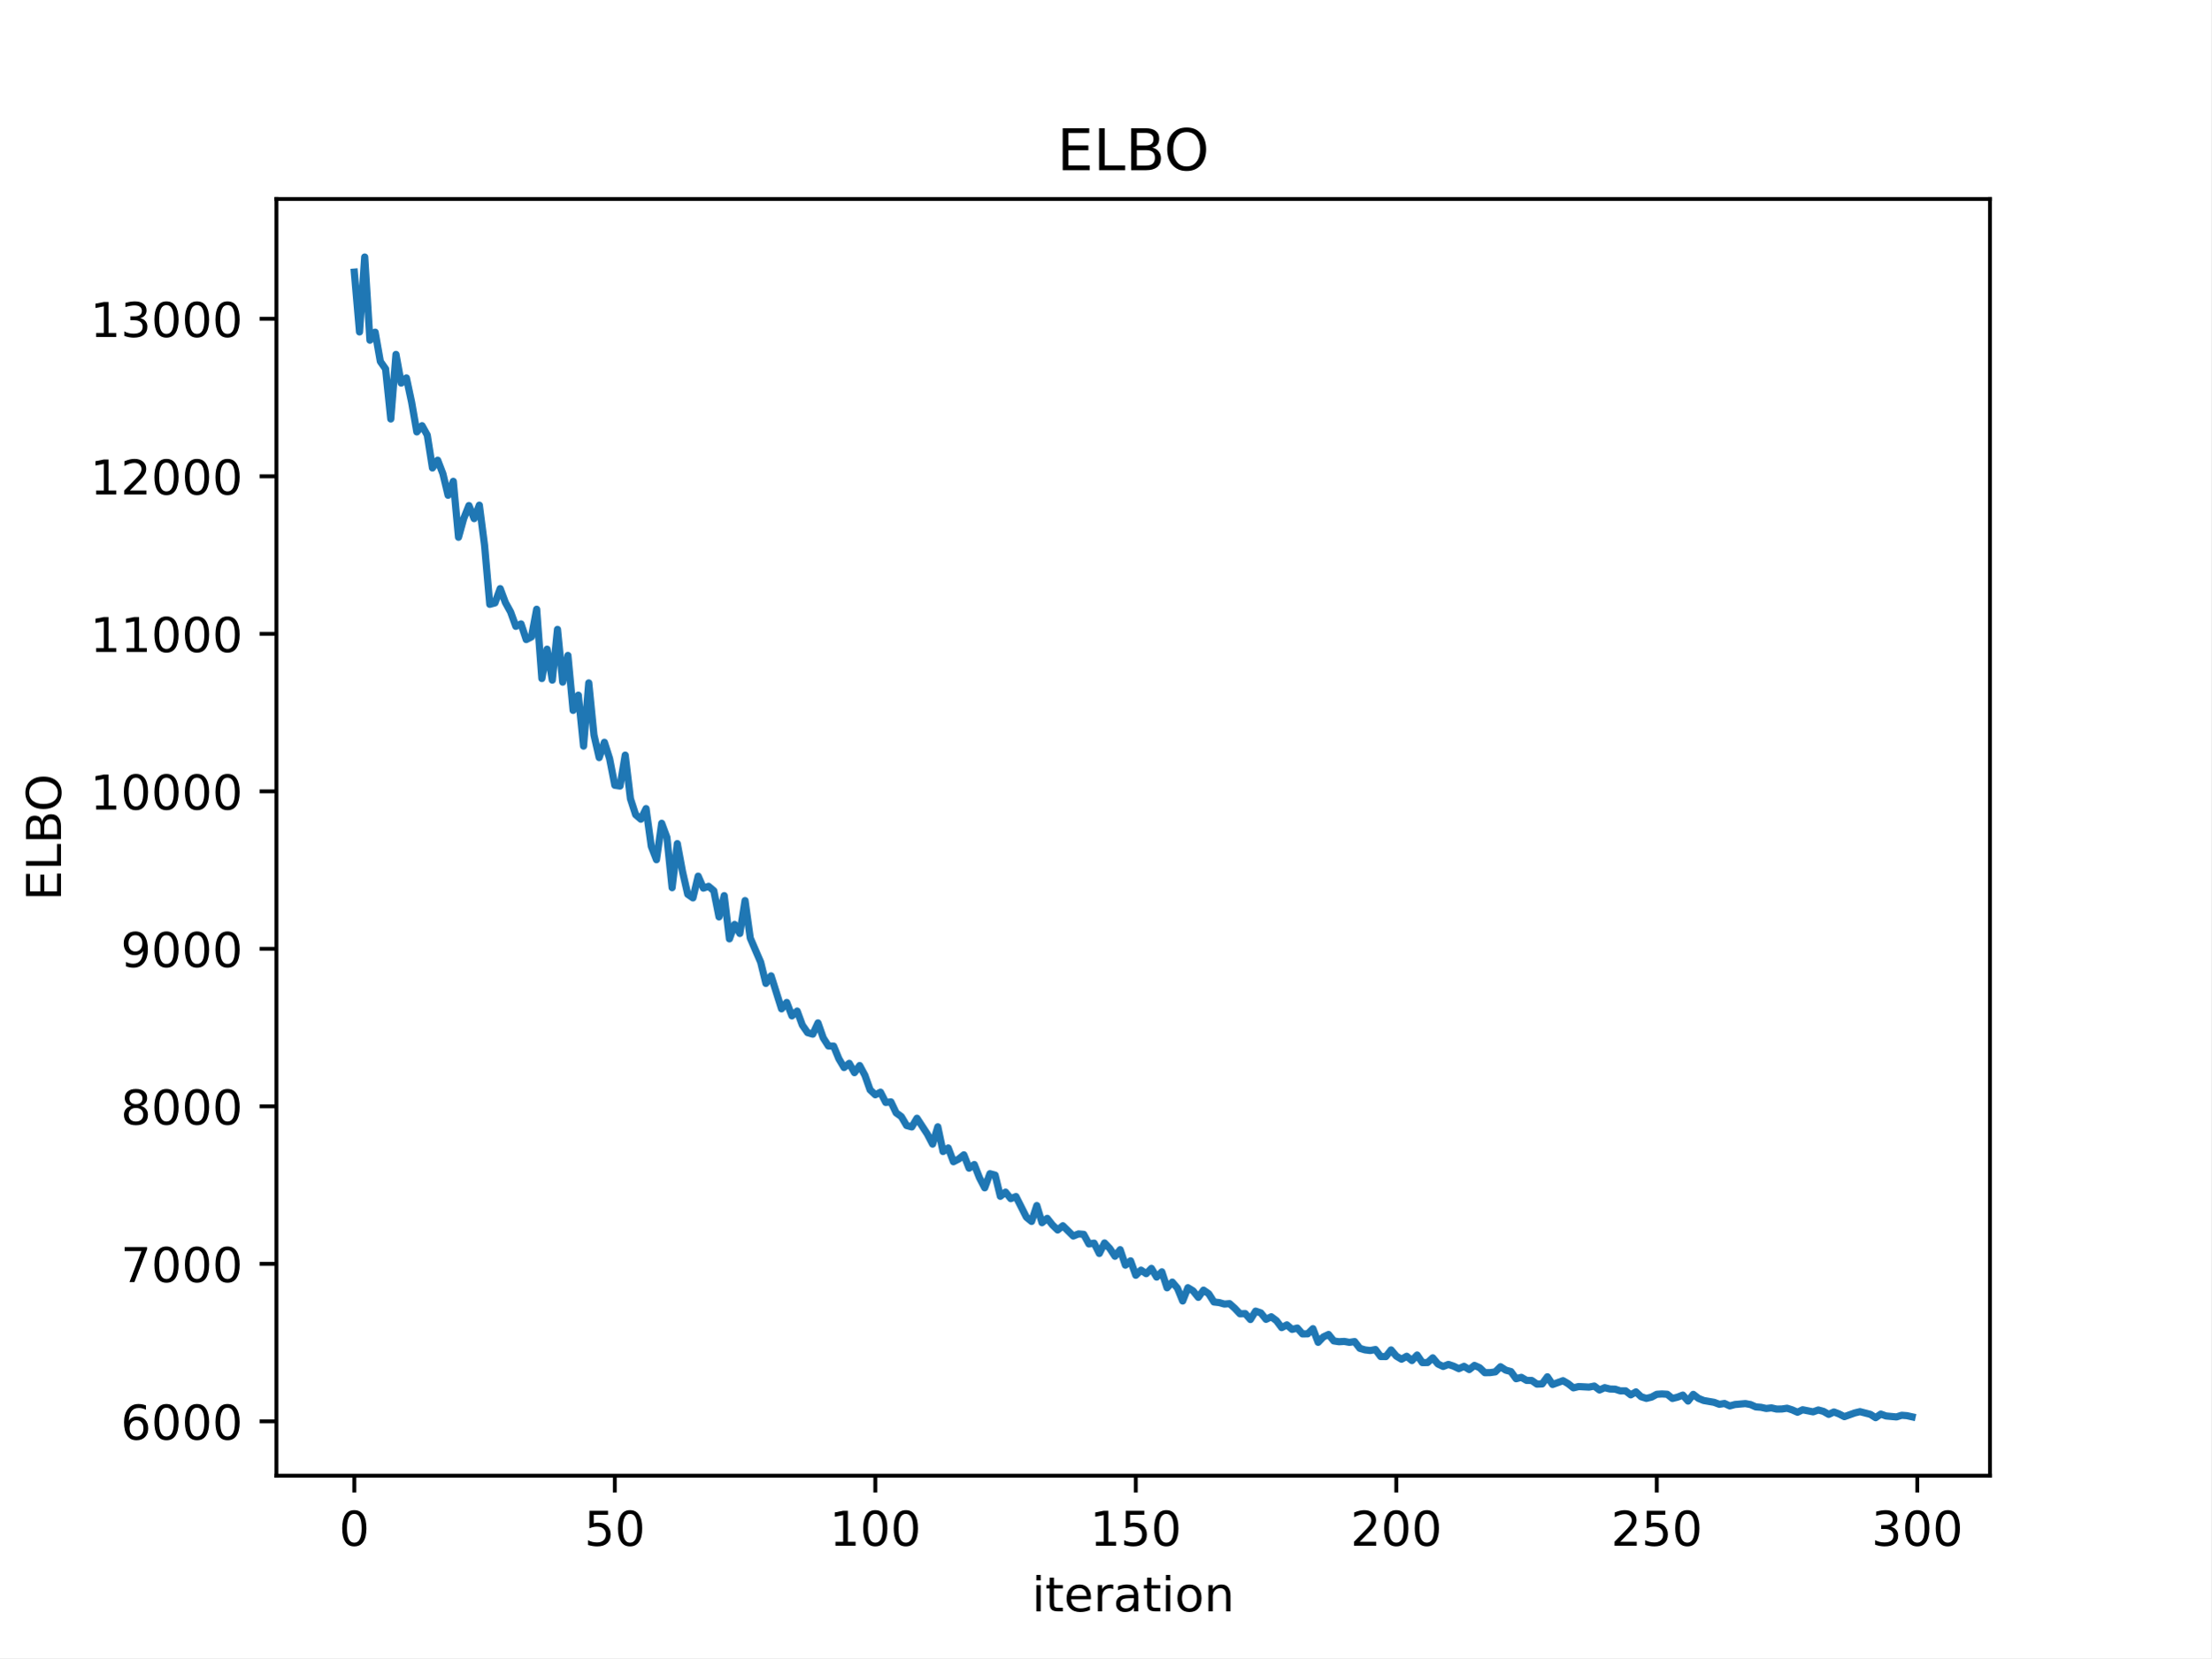
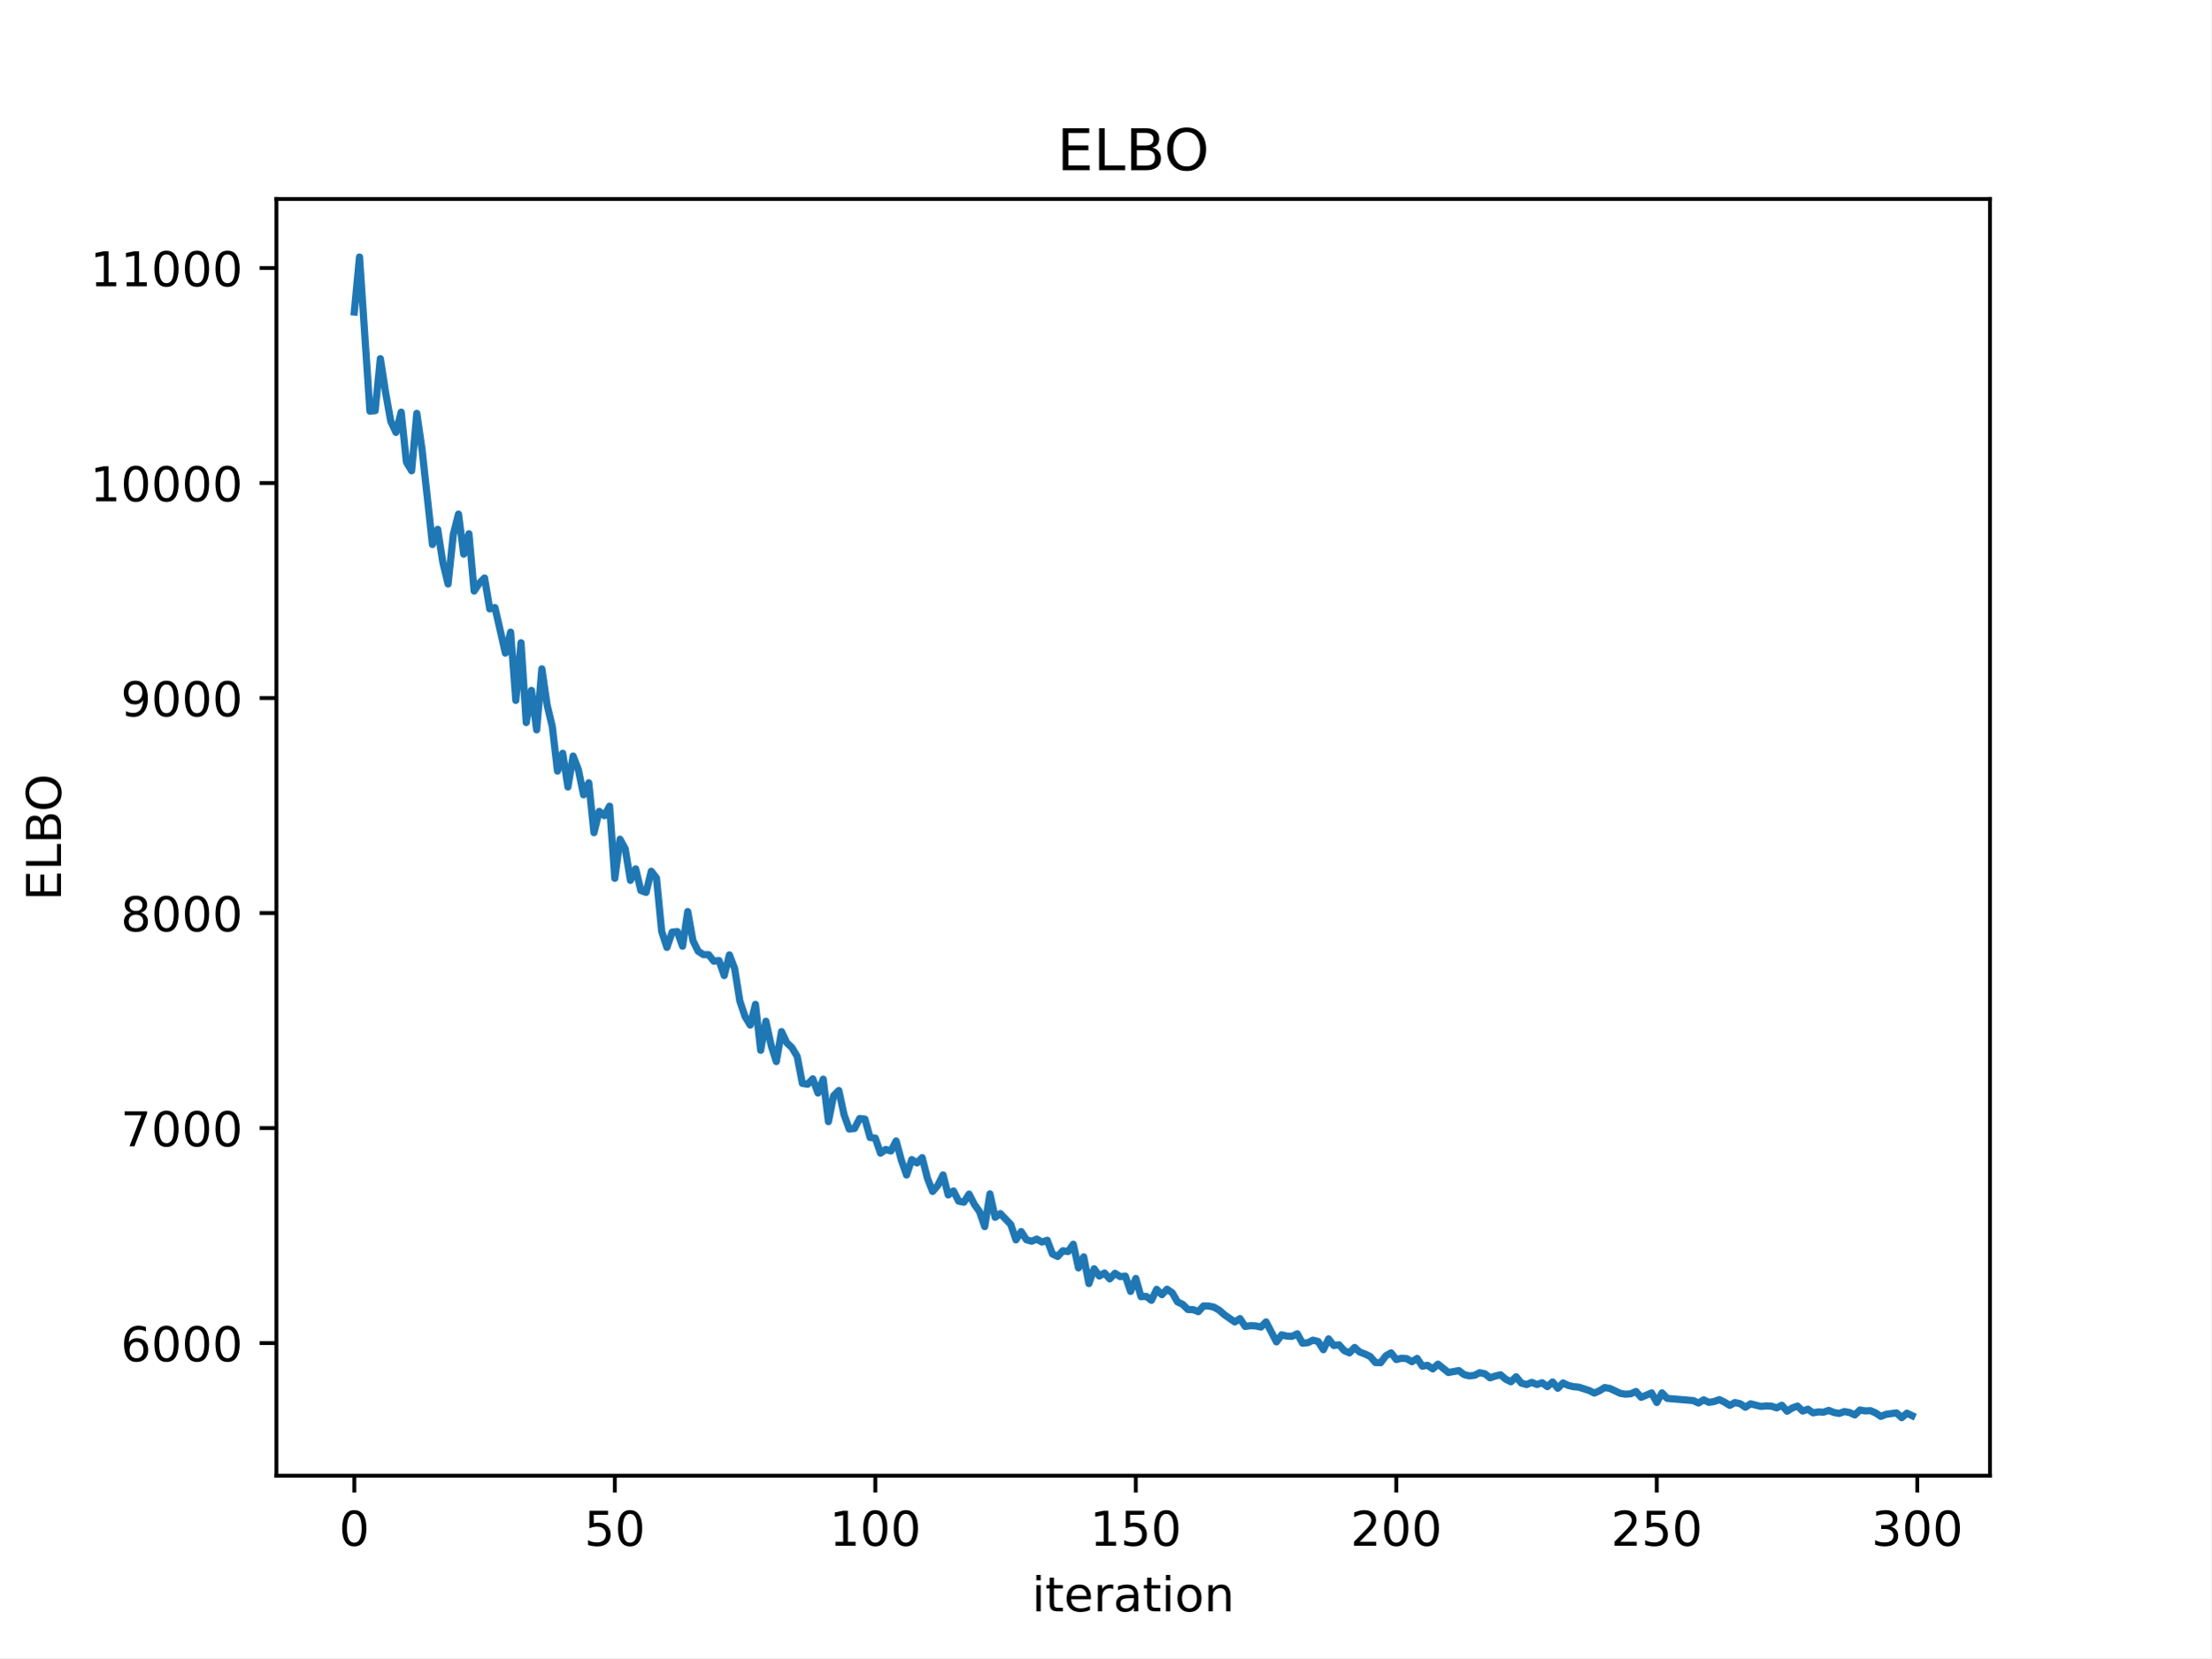
<svg xmlns="http://www.w3.org/2000/svg" xmlns:xlink="http://www.w3.org/1999/xlink" width="460.8pt" height="345.6pt" viewBox="0 0 460.8 345.6" version="1.1">
  <defs>
    <style type="text/css">*{stroke-linejoin: round; stroke-linecap: butt}</style>
  </defs>
  <g id="figure_1">
    <g id="patch_1">
      <path d="M 0 345.6  L 460.8 345.6  L 460.8 0  L 0 0  z " style="fill: #ffffff" />
    </g>
    <g id="axes_1">
      <g id="patch_2">
        <path d="M 57.6 307.584  L 414.72 307.584  L 414.72 41.472  L 57.6 41.472  z " style="fill: #ffffff" />
      </g>
      <g id="matplotlib.axis_1">
        <g id="xtick_1">
          <g id="line2d_1">
            <defs>
-               <path id="m172c042ff6" d="M 0 0  L 0 3.5  " style="stroke: #000000; stroke-width: 0.8" />
+               <path id="m57ba854d4b" d="M 0 0  L 0 3.5  " style="stroke: #000000; stroke-width: 0.8" />
            </defs>
            <g>
-               <use xlink:href="#m172c042ff6" x="73.833" y="307.584" style="stroke: #000000; stroke-width: 0.8" />
+               <use xlink:href="#m57ba854d4b" x="73.833" y="307.584" style="stroke: #000000; stroke-width: 0.8" />
            </g>
          </g>
          <g id="text_1">
            <g transform="translate(70.65148 322.1824) scale(0.1 -0.1)">
              <defs>
                <path id="DejaVuSans-30" d="M 2034 4250  Q 1547 4250 1301 3770  Q 1056 3291 1056 2328  Q 1056 1369 1301 889  Q 1547 409 2034 409  Q 2525 409 2770 889  Q 3016 1369 3016 2328  Q 3016 3291 2770 3770  Q 2525 4250 2034 4250  z M 2034 4750  Q 2819 4750 3233 4129  Q 3647 3509 3647 2328  Q 3647 1150 3233 529  Q 2819 -91 2034 -91  Q 1250 -91 836 529  Q 422 1150 422 2328  Q 422 3509 836 4129  Q 1250 4750 2034 4750  z " transform="scale(0.015625)" />
              </defs>
              <use xlink:href="#DejaVuSans-30" />
            </g>
          </g>
        </g>
        <g id="xtick_2">
          <g id="line2d_2">
            <g>
-               <use xlink:href="#m172c042ff6" x="128.123" y="307.584" style="stroke: #000000; stroke-width: 0.8" />
+               <use xlink:href="#m57ba854d4b" x="128.123" y="307.584" style="stroke: #000000; stroke-width: 0.8" />
            </g>
          </g>
          <g id="text_2">
            <g transform="translate(121.7603 322.1824) scale(0.1 -0.1)">
              <defs>
                <path id="DejaVuSans-35" d="M 691 4666  L 3169 4666  L 3169 4134  L 1269 4134  L 1269 2991  Q 1406 3038 1543 3061  Q 1681 3084 1819 3084  Q 2600 3084 3056 2656  Q 3513 2228 3513 1497  Q 3513 744 3044 326  Q 2575 -91 1722 -91  Q 1428 -91 1123 -41  Q 819 9 494 109  L 494 744  Q 775 591 1075 516  Q 1375 441 1709 441  Q 2250 441 2565 725  Q 2881 1009 2881 1497  Q 2881 1984 2565 2268  Q 2250 2553 1709 2553  Q 1456 2553 1204 2497  Q 953 2441 691 2322  L 691 4666  z " transform="scale(0.015625)" />
              </defs>
              <use xlink:href="#DejaVuSans-35" />
              <use xlink:href="#DejaVuSans-30" transform="translate(63.62305 0)" />
            </g>
          </g>
        </g>
        <g id="xtick_3">
          <g id="line2d_3">
            <g>
-               <use xlink:href="#m172c042ff6" x="182.413" y="307.584" style="stroke: #000000; stroke-width: 0.8" />
+               <use xlink:href="#m57ba854d4b" x="182.413" y="307.584" style="stroke: #000000; stroke-width: 0.8" />
            </g>
          </g>
          <g id="text_3">
            <g transform="translate(172.8691 322.1824) scale(0.1 -0.1)">
              <defs>
                <path id="DejaVuSans-31" d="M 794 531  L 1825 531  L 1825 4091  L 703 3866  L 703 4441  L 1819 4666  L 2450 4666  L 2450 531  L 3481 531  L 3481 0  L 794 0  L 794 531  z " transform="scale(0.015625)" />
              </defs>
              <use xlink:href="#DejaVuSans-31" />
              <use xlink:href="#DejaVuSans-30" transform="translate(63.62305 0)" />
              <use xlink:href="#DejaVuSans-30" transform="translate(127.2461 0)" />
            </g>
          </g>
        </g>
        <g id="xtick_4">
          <g id="line2d_4">
            <g>
-               <use xlink:href="#m172c042ff6" x="236.703" y="307.584" style="stroke: #000000; stroke-width: 0.8" />
+               <use xlink:href="#m57ba854d4b" x="236.703" y="307.584" style="stroke: #000000; stroke-width: 0.8" />
            </g>
          </g>
          <g id="text_4">
            <g transform="translate(227.1592 322.1824) scale(0.1 -0.1)">
              <use xlink:href="#DejaVuSans-31" />
              <use xlink:href="#DejaVuSans-35" transform="translate(63.62305 0)" />
              <use xlink:href="#DejaVuSans-30" transform="translate(127.2461 0)" />
            </g>
          </g>
        </g>
        <g id="xtick_5">
          <g id="line2d_5">
            <g>
-               <use xlink:href="#m172c042ff6" x="290.993" y="307.584" style="stroke: #000000; stroke-width: 0.8" />
+               <use xlink:href="#m57ba854d4b" x="290.993" y="307.584" style="stroke: #000000; stroke-width: 0.8" />
            </g>
          </g>
          <g id="text_5">
            <g transform="translate(281.4492 322.1824) scale(0.1 -0.1)">
              <defs>
                <path id="DejaVuSans-32" d="M 1228 531  L 3431 531  L 3431 0  L 469 0  L 469 531  Q 828 903 1448 1529  Q 2069 2156 2228 2338  Q 2531 2678 2651 2914  Q 2772 3150 2772 3378  Q 2772 3750 2511 3984  Q 2250 4219 1831 4219  Q 1534 4219 1204 4116  Q 875 4013 500 3803  L 500 4441  Q 881 4594 1212 4672  Q 1544 4750 1819 4750  Q 2544 4750 2975 4387  Q 3406 4025 3406 3419  Q 3406 3131 3298 2873  Q 3191 2616 2906 2266  Q 2828 2175 2409 1742  Q 1991 1309 1228 531  z " transform="scale(0.015625)" />
              </defs>
              <use xlink:href="#DejaVuSans-32" />
              <use xlink:href="#DejaVuSans-30" transform="translate(63.62305 0)" />
              <use xlink:href="#DejaVuSans-30" transform="translate(127.2461 0)" />
            </g>
          </g>
        </g>
        <g id="xtick_6">
          <g id="line2d_6">
            <g>
-               <use xlink:href="#m172c042ff6" x="345.283" y="307.584" style="stroke: #000000; stroke-width: 0.8" />
+               <use xlink:href="#m57ba854d4b" x="345.283" y="307.584" style="stroke: #000000; stroke-width: 0.8" />
            </g>
          </g>
          <g id="text_6">
            <g transform="translate(335.7393 322.1824) scale(0.1 -0.1)">
              <use xlink:href="#DejaVuSans-32" />
              <use xlink:href="#DejaVuSans-35" transform="translate(63.62305 0)" />
              <use xlink:href="#DejaVuSans-30" transform="translate(127.2461 0)" />
            </g>
          </g>
        </g>
        <g id="xtick_7">
          <g id="line2d_7">
            <g>
-               <use xlink:href="#m172c042ff6" x="399.573" y="307.584" style="stroke: #000000; stroke-width: 0.8" />
+               <use xlink:href="#m57ba854d4b" x="399.573" y="307.584" style="stroke: #000000; stroke-width: 0.8" />
            </g>
          </g>
          <g id="text_7">
            <g transform="translate(390.0293 322.1824) scale(0.1 -0.1)">
              <defs>
                <path id="DejaVuSans-33" d="M 2597 2516  Q 3050 2419 3304 2112  Q 3559 1806 3559 1356  Q 3559 666 3084 287  Q 2609 -91 1734 -91  Q 1441 -91 1130 -33  Q 819 25 488 141  L 488 750  Q 750 597 1062 519  Q 1375 441 1716 441  Q 2309 441 2620 675  Q 2931 909 2931 1356  Q 2931 1769 2642 2001  Q 2353 2234 1838 2234  L 1294 2234  L 1294 2753  L 1863 2753  Q 2328 2753 2575 2939  Q 2822 3125 2822 3475  Q 2822 3834 2567 4026  Q 2313 4219 1838 4219  Q 1578 4219 1281 4162  Q 984 4106 628 3988  L 628 4550  Q 988 4650 1302 4700  Q 1616 4750 1894 4750  Q 2613 4750 3031 4423  Q 3450 4097 3450 3541  Q 3450 3153 3228 2886  Q 3006 2619 2597 2516  z " transform="scale(0.015625)" />
              </defs>
              <use xlink:href="#DejaVuSans-33" />
              <use xlink:href="#DejaVuSans-30" transform="translate(63.62305 0)" />
              <use xlink:href="#DejaVuSans-30" transform="translate(127.2461 0)" />
            </g>
          </g>
        </g>
        <g id="text_8">
          <g transform="translate(215.0373 335.8606) scale(0.1 -0.1)">
            <defs>
              <path id="DejaVuSans-69" d="M 603 3500  L 1178 3500  L 1178 0  L 603 0  L 603 3500  z M 603 4863  L 1178 4863  L 1178 4134  L 603 4134  L 603 4863  z " transform="scale(0.015625)" />
              <path id="DejaVuSans-74" d="M 1172 4494  L 1172 3500  L 2356 3500  L 2356 3053  L 1172 3053  L 1172 1153  Q 1172 725 1289 603  Q 1406 481 1766 481  L 2356 481  L 2356 0  L 1766 0  Q 1100 0 847 248  Q 594 497 594 1153  L 594 3053  L 172 3053  L 172 3500  L 594 3500  L 594 4494  L 1172 4494  z " transform="scale(0.015625)" />
              <path id="DejaVuSans-65" d="M 3597 1894  L 3597 1613  L 953 1613  Q 991 1019 1311 708  Q 1631 397 2203 397  Q 2534 397 2845 478  Q 3156 559 3463 722  L 3463 178  Q 3153 47 2828 -22  Q 2503 -91 2169 -91  Q 1331 -91 842 396  Q 353 884 353 1716  Q 353 2575 817 3079  Q 1281 3584 2069 3584  Q 2775 3584 3186 3129  Q 3597 2675 3597 1894  z M 3022 2063  Q 3016 2534 2758 2815  Q 2500 3097 2075 3097  Q 1594 3097 1305 2825  Q 1016 2553 972 2059  L 3022 2063  z " transform="scale(0.015625)" />
              <path id="DejaVuSans-72" d="M 2631 2963  Q 2534 3019 2420 3045  Q 2306 3072 2169 3072  Q 1681 3072 1420 2755  Q 1159 2438 1159 1844  L 1159 0  L 581 0  L 581 3500  L 1159 3500  L 1159 2956  Q 1341 3275 1631 3429  Q 1922 3584 2338 3584  Q 2397 3584 2469 3576  Q 2541 3569 2628 3553  L 2631 2963  z " transform="scale(0.015625)" />
              <path id="DejaVuSans-61" d="M 2194 1759  Q 1497 1759 1228 1600  Q 959 1441 959 1056  Q 959 750 1161 570  Q 1363 391 1709 391  Q 2188 391 2477 730  Q 2766 1069 2766 1631  L 2766 1759  L 2194 1759  z M 3341 1997  L 3341 0  L 2766 0  L 2766 531  Q 2569 213 2275 61  Q 1981 -91 1556 -91  Q 1019 -91 701 211  Q 384 513 384 1019  Q 384 1609 779 1909  Q 1175 2209 1959 2209  L 2766 2209  L 2766 2266  Q 2766 2663 2505 2880  Q 2244 3097 1772 3097  Q 1472 3097 1187 3025  Q 903 2953 641 2809  L 641 3341  Q 956 3463 1253 3523  Q 1550 3584 1831 3584  Q 2591 3584 2966 3190  Q 3341 2797 3341 1997  z " transform="scale(0.015625)" />
              <path id="DejaVuSans-6f" d="M 1959 3097  Q 1497 3097 1228 2736  Q 959 2375 959 1747  Q 959 1119 1226 758  Q 1494 397 1959 397  Q 2419 397 2687 759  Q 2956 1122 2956 1747  Q 2956 2369 2687 2733  Q 2419 3097 1959 3097  z M 1959 3584  Q 2709 3584 3137 3096  Q 3566 2609 3566 1747  Q 3566 888 3137 398  Q 2709 -91 1959 -91  Q 1206 -91 779 398  Q 353 888 353 1747  Q 353 2609 779 3096  Q 1206 3584 1959 3584  z " transform="scale(0.015625)" />
              <path id="DejaVuSans-6e" d="M 3513 2113  L 3513 0  L 2938 0  L 2938 2094  Q 2938 2591 2744 2837  Q 2550 3084 2163 3084  Q 1697 3084 1428 2787  Q 1159 2491 1159 1978  L 1159 0  L 581 0  L 581 3500  L 1159 3500  L 1159 2956  Q 1366 3272 1645 3428  Q 1925 3584 2291 3584  Q 2894 3584 3203 3211  Q 3513 2838 3513 2113  z " transform="scale(0.015625)" />
            </defs>
            <use xlink:href="#DejaVuSans-69" />
            <use xlink:href="#DejaVuSans-74" transform="translate(27.7832 0)" />
            <use xlink:href="#DejaVuSans-65" transform="translate(66.99219 0)" />
            <use xlink:href="#DejaVuSans-72" transform="translate(128.5156 0)" />
            <use xlink:href="#DejaVuSans-61" transform="translate(169.6289 0)" />
            <use xlink:href="#DejaVuSans-74" transform="translate(230.9082 0)" />
            <use xlink:href="#DejaVuSans-69" transform="translate(270.1172 0)" />
            <use xlink:href="#DejaVuSans-6f" transform="translate(297.9004 0)" />
            <use xlink:href="#DejaVuSans-6e" transform="translate(359.082 0)" />
          </g>
        </g>
      </g>
      <g id="matplotlib.axis_2">
        <g id="ytick_1">
          <g id="line2d_8">
            <defs>
-               <path id="mffe2631a6b" d="M 0 0  L -3.5 0  " style="stroke: #000000; stroke-width: 0.8" />
+               <path id="m62a3015b03" d="M 0 0  L -3.5 0  " style="stroke: #000000; stroke-width: 0.8" />
            </defs>
            <g>
-               <use xlink:href="#mffe2631a6b" x="57.6" y="296.262" style="stroke: #000000; stroke-width: 0.8" />
+               <use xlink:href="#m62a3015b03" x="57.6" y="279.944" style="stroke: #000000; stroke-width: 0.8" />
            </g>
          </g>
          <g id="text_9">
-             <g transform="translate(25.15 300.0611) scale(0.1 -0.1)">
+             <g transform="translate(25.15 283.7433) scale(0.1 -0.1)">
              <defs>
                <path id="DejaVuSans-36" d="M 2113 2584  Q 1688 2584 1439 2293  Q 1191 2003 1191 1497  Q 1191 994 1439 701  Q 1688 409 2113 409  Q 2538 409 2786 701  Q 3034 994 3034 1497  Q 3034 2003 2786 2293  Q 2538 2584 2113 2584  z M 3366 4563  L 3366 3988  Q 3128 4100 2886 4159  Q 2644 4219 2406 4219  Q 1781 4219 1451 3797  Q 1122 3375 1075 2522  Q 1259 2794 1537 2939  Q 1816 3084 2150 3084  Q 2853 3084 3261 2657  Q 3669 2231 3669 1497  Q 3669 778 3244 343  Q 2819 -91 2113 -91  Q 1303 -91 875 529  Q 447 1150 447 2328  Q 447 3434 972 4092  Q 1497 4750 2381 4750  Q 2619 4750 2861 4703  Q 3103 4656 3366 4563  z " transform="scale(0.015625)" />
              </defs>
              <use xlink:href="#DejaVuSans-36" />
              <use xlink:href="#DejaVuSans-30" transform="translate(63.62305 0)" />
              <use xlink:href="#DejaVuSans-30" transform="translate(127.2461 0)" />
              <use xlink:href="#DejaVuSans-30" transform="translate(190.8691 0)" />
            </g>
          </g>
        </g>
        <g id="ytick_2">
          <g id="line2d_9">
            <g>
-               <use xlink:href="#mffe2631a6b" x="57.6" y="263.429" style="stroke: #000000; stroke-width: 0.8" />
+               <use xlink:href="#m62a3015b03" x="57.6" y="235.127" style="stroke: #000000; stroke-width: 0.8" />
            </g>
          </g>
          <g id="text_10">
-             <g transform="translate(25.15 267.2285) scale(0.1 -0.1)">
+             <g transform="translate(25.15 238.9262) scale(0.1 -0.1)">
              <defs>
                <path id="DejaVuSans-37" d="M 525 4666  L 3525 4666  L 3525 4397  L 1831 0  L 1172 0  L 2766 4134  L 525 4134  L 525 4666  z " transform="scale(0.015625)" />
              </defs>
              <use xlink:href="#DejaVuSans-37" />
              <use xlink:href="#DejaVuSans-30" transform="translate(63.62305 0)" />
              <use xlink:href="#DejaVuSans-30" transform="translate(127.2461 0)" />
              <use xlink:href="#DejaVuSans-30" transform="translate(190.8691 0)" />
            </g>
          </g>
        </g>
        <g id="ytick_3">
          <g id="line2d_10">
            <g>
-               <use xlink:href="#mffe2631a6b" x="57.6" y="230.597" style="stroke: #000000; stroke-width: 0.8" />
+               <use xlink:href="#m62a3015b03" x="57.6" y="190.31" style="stroke: #000000; stroke-width: 0.8" />
            </g>
          </g>
          <g id="text_11">
-             <g transform="translate(25.15 234.3958) scale(0.1 -0.1)">
+             <g transform="translate(25.15 194.1091) scale(0.1 -0.1)">
              <defs>
                <path id="DejaVuSans-38" d="M 2034 2216  Q 1584 2216 1326 1975  Q 1069 1734 1069 1313  Q 1069 891 1326 650  Q 1584 409 2034 409  Q 2484 409 2743 651  Q 3003 894 3003 1313  Q 3003 1734 2745 1975  Q 2488 2216 2034 2216  z M 1403 2484  Q 997 2584 770 2862  Q 544 3141 544 3541  Q 544 4100 942 4425  Q 1341 4750 2034 4750  Q 2731 4750 3128 4425  Q 3525 4100 3525 3541  Q 3525 3141 3298 2862  Q 3072 2584 2669 2484  Q 3125 2378 3379 2068  Q 3634 1759 3634 1313  Q 3634 634 3220 271  Q 2806 -91 2034 -91  Q 1263 -91 848 271  Q 434 634 434 1313  Q 434 1759 690 2068  Q 947 2378 1403 2484  z M 1172 3481  Q 1172 3119 1398 2916  Q 1625 2713 2034 2713  Q 2441 2713 2670 2916  Q 2900 3119 2900 3481  Q 2900 3844 2670 4047  Q 2441 4250 2034 4250  Q 1625 4250 1398 4047  Q 1172 3844 1172 3481  z " transform="scale(0.015625)" />
              </defs>
              <use xlink:href="#DejaVuSans-38" />
              <use xlink:href="#DejaVuSans-30" transform="translate(63.62305 0)" />
              <use xlink:href="#DejaVuSans-30" transform="translate(127.2461 0)" />
              <use xlink:href="#DejaVuSans-30" transform="translate(190.8691 0)" />
            </g>
          </g>
        </g>
        <g id="ytick_4">
          <g id="line2d_11">
            <g>
-               <use xlink:href="#mffe2631a6b" x="57.6" y="197.764" style="stroke: #000000; stroke-width: 0.8" />
+               <use xlink:href="#m62a3015b03" x="57.6" y="145.493" style="stroke: #000000; stroke-width: 0.8" />
            </g>
          </g>
          <g id="text_12">
-             <g transform="translate(25.15 201.5631) scale(0.1 -0.1)">
+             <g transform="translate(25.15 149.292) scale(0.1 -0.1)">
              <defs>
                <path id="DejaVuSans-39" d="M 703 97  L 703 672  Q 941 559 1184 500  Q 1428 441 1663 441  Q 2288 441 2617 861  Q 2947 1281 2994 2138  Q 2813 1869 2534 1725  Q 2256 1581 1919 1581  Q 1219 1581 811 2004  Q 403 2428 403 3163  Q 403 3881 828 4315  Q 1253 4750 1959 4750  Q 2769 4750 3195 4129  Q 3622 3509 3622 2328  Q 3622 1225 3098 567  Q 2575 -91 1691 -91  Q 1453 -91 1209 -44  Q 966 3 703 97  z M 1959 2075  Q 2384 2075 2632 2365  Q 2881 2656 2881 3163  Q 2881 3666 2632 3958  Q 2384 4250 1959 4250  Q 1534 4250 1286 3958  Q 1038 3666 1038 3163  Q 1038 2656 1286 2365  Q 1534 2075 1959 2075  z " transform="scale(0.015625)" />
              </defs>
              <use xlink:href="#DejaVuSans-39" />
              <use xlink:href="#DejaVuSans-30" transform="translate(63.62305 0)" />
              <use xlink:href="#DejaVuSans-30" transform="translate(127.2461 0)" />
              <use xlink:href="#DejaVuSans-30" transform="translate(190.8691 0)" />
            </g>
          </g>
        </g>
        <g id="ytick_5">
          <g id="line2d_12">
            <g>
-               <use xlink:href="#mffe2631a6b" x="57.6" y="164.931" style="stroke: #000000; stroke-width: 0.8" />
+               <use xlink:href="#m62a3015b03" x="57.6" y="100.676" style="stroke: #000000; stroke-width: 0.8" />
            </g>
          </g>
          <g id="text_13">
-             <g transform="translate(18.7875 168.7304) scale(0.1 -0.1)">
+             <g transform="translate(18.7875 104.4748) scale(0.1 -0.1)">
              <use xlink:href="#DejaVuSans-31" />
              <use xlink:href="#DejaVuSans-30" transform="translate(63.62305 0)" />
              <use xlink:href="#DejaVuSans-30" transform="translate(127.2461 0)" />
              <use xlink:href="#DejaVuSans-30" transform="translate(190.8691 0)" />
              <use xlink:href="#DejaVuSans-30" transform="translate(254.4922 0)" />
            </g>
          </g>
        </g>
        <g id="ytick_6">
          <g id="line2d_13">
            <g>
-               <use xlink:href="#mffe2631a6b" x="57.6" y="132.099" style="stroke: #000000; stroke-width: 0.8" />
+               <use xlink:href="#m62a3015b03" x="57.6" y="55.858" style="stroke: #000000; stroke-width: 0.8" />
            </g>
          </g>
          <g id="text_14">
-             <g transform="translate(18.7875 135.8977) scale(0.1 -0.1)">
+             <g transform="translate(18.7875 59.65771) scale(0.1 -0.1)">
              <use xlink:href="#DejaVuSans-31" />
              <use xlink:href="#DejaVuSans-31" transform="translate(63.62305 0)" />
              <use xlink:href="#DejaVuSans-30" transform="translate(127.2461 0)" />
              <use xlink:href="#DejaVuSans-30" transform="translate(190.8691 0)" />
              <use xlink:href="#DejaVuSans-30" transform="translate(254.4922 0)" />
            </g>
          </g>
        </g>
-         <g id="ytick_7">
-           <g id="line2d_14">
-             <g>
-               <use xlink:href="#mffe2631a6b" x="57.6" y="99.266" style="stroke: #000000; stroke-width: 0.8" />
-             </g>
-           </g>
-           <g id="text_15">
-             <g transform="translate(18.7875 103.0651) scale(0.1 -0.1)">
-               <use xlink:href="#DejaVuSans-31" />
-               <use xlink:href="#DejaVuSans-32" transform="translate(63.62305 0)" />
-               <use xlink:href="#DejaVuSans-30" transform="translate(127.2461 0)" />
-               <use xlink:href="#DejaVuSans-30" transform="translate(190.8691 0)" />
-               <use xlink:href="#DejaVuSans-30" transform="translate(254.4922 0)" />
-             </g>
-           </g>
-         </g>
-         <g id="ytick_8">
-           <g id="line2d_15">
-             <g>
-               <use xlink:href="#mffe2631a6b" x="57.6" y="66.433" style="stroke: #000000; stroke-width: 0.8" />
-             </g>
-           </g>
-           <g id="text_16">
-             <g transform="translate(18.7875 70.23237) scale(0.1 -0.1)">
-               <use xlink:href="#DejaVuSans-31" />
-               <use xlink:href="#DejaVuSans-33" transform="translate(63.62305 0)" />
-               <use xlink:href="#DejaVuSans-30" transform="translate(127.2461 0)" />
-               <use xlink:href="#DejaVuSans-30" transform="translate(190.8691 0)" />
-               <use xlink:href="#DejaVuSans-30" transform="translate(254.4922 0)" />
-             </g>
-           </g>
-         </g>
-         <g id="text_17">
+         <g id="text_15">
          <g transform="translate(12.70781 187.7522) rotate(-90) scale(0.1 -0.1)">
            <defs>
              <path id="DejaVuSans-45" d="M 628 4666  L 3578 4666  L 3578 4134  L 1259 4134  L 1259 2753  L 3481 2753  L 3481 2222  L 1259 2222  L 1259 531  L 3634 531  L 3634 0  L 628 0  L 628 4666  z " transform="scale(0.015625)" />
              <path id="DejaVuSans-4c" d="M 628 4666  L 1259 4666  L 1259 531  L 3531 531  L 3531 0  L 628 0  L 628 4666  z " transform="scale(0.015625)" />
              <path id="DejaVuSans-42" d="M 1259 2228  L 1259 519  L 2272 519  Q 2781 519 3026 730  Q 3272 941 3272 1375  Q 3272 1813 3026 2020  Q 2781 2228 2272 2228  L 1259 2228  z M 1259 4147  L 1259 2741  L 2194 2741  Q 2656 2741 2882 2914  Q 3109 3088 3109 3444  Q 3109 3797 2882 3972  Q 2656 4147 2194 4147  L 1259 4147  z M 628 4666  L 2241 4666  Q 2963 4666 3353 4366  Q 3744 4066 3744 3513  Q 3744 3084 3544 2831  Q 3344 2578 2956 2516  Q 3422 2416 3680 2098  Q 3938 1781 3938 1306  Q 3938 681 3513 340  Q 3088 0 2303 0  L 628 0  L 628 4666  z " transform="scale(0.015625)" />
              <path id="DejaVuSans-4f" d="M 2522 4238  Q 1834 4238 1429 3725  Q 1025 3213 1025 2328  Q 1025 1447 1429 934  Q 1834 422 2522 422  Q 3209 422 3611 934  Q 4013 1447 4013 2328  Q 4013 3213 3611 3725  Q 3209 4238 2522 4238  z M 2522 4750  Q 3503 4750 4090 4092  Q 4678 3434 4678 2328  Q 4678 1225 4090 567  Q 3503 -91 2522 -91  Q 1538 -91 948 565  Q 359 1222 359 2328  Q 359 3434 948 4092  Q 1538 4750 2522 4750  z " transform="scale(0.015625)" />
            </defs>
            <use xlink:href="#DejaVuSans-45" />
            <use xlink:href="#DejaVuSans-4c" transform="translate(63.18359 0)" />
            <use xlink:href="#DejaVuSans-42" transform="translate(118.8965 0)" />
            <use xlink:href="#DejaVuSans-4f" transform="translate(185.75 0)" />
          </g>
        </g>
      </g>
-       <g id="line2d_16">
-         <path d="M 73.833 56.716  L 74.919 69.182  L 76.004 53.568  L 77.09 70.905  L 78.176 69.234  L 79.262 75.341  L 80.348 76.884  L 81.433 87.327  L 82.519 73.867  L 83.605 79.843  L 84.691 78.762  L 85.777 83.825  L 86.862 90.023  L 87.948 88.725  L 89.034 90.679  L 90.12 97.531  L 91.206 95.913  L 92.291 98.727  L 93.377 103.228  L 94.463 100.318  L 95.549 111.979  L 96.635 108.082  L 97.72 105.369  L 98.806 108.097  L 99.892 105.287  L 100.978 113.654  L 102.064 125.959  L 103.149 125.667  L 104.235 122.684  L 105.321 125.586  L 106.407 127.553  L 107.493 130.55  L 108.578 130.04  L 109.664 133.305  L 110.75 132.748  L 111.836 126.987  L 112.922 141.431  L 114.007 135.307  L 115.093 141.758  L 116.179 131.179  L 117.265 142.174  L 118.351 136.614  L 119.436 148.069  L 120.522 144.892  L 121.608 155.516  L 122.694 142.337  L 123.78 153.197  L 124.865 157.906  L 125.951 154.712  L 127.037 158.113  L 128.123 163.682  L 129.209 163.842  L 130.294 157.393  L 131.38 166.472  L 132.466 169.813  L 133.552 170.741  L 134.638 168.541  L 135.723 176.409  L 136.809 179.19  L 137.895 171.602  L 138.981 174.548  L 140.067 185.022  L 141.152 175.835  L 142.238 181.691  L 143.324 186.398  L 144.41 187.147  L 145.496 182.619  L 146.581 185.113  L 147.667 184.74  L 148.753 185.657  L 149.839 191.115  L 150.925 186.679  L 152.01 195.693  L 153.096 192.68  L 154.182 194.566  L 155.268 187.711  L 156.354 195.526  L 158.525 200.558  L 159.611 204.976  L 160.697 203.4  L 162.868 210.279  L 163.954 208.94  L 165.04 211.747  L 166.126 210.739  L 167.212 213.676  L 168.297 215.232  L 169.383 215.551  L 170.469 213.206  L 171.555 216.317  L 172.641 218.021  L 173.726 218.044  L 174.812 220.67  L 175.898 222.513  L 176.984 221.629  L 178.07 223.574  L 179.155 222.094  L 180.241 224.11  L 181.327 227.162  L 182.413 228.186  L 183.499 227.653  L 184.584 229.786  L 185.67 229.669  L 186.756 231.959  L 187.842 232.738  L 188.928 234.593  L 190.013 234.893  L 191.099 233.074  L 193.271 236.398  L 194.357 238.471  L 195.442 234.862  L 196.528 240.018  L 197.614 239.27  L 198.7 242.148  L 199.786 241.584  L 200.871 240.705  L 201.957 243.489  L 203.043 242.727  L 204.129 245.498  L 205.215 247.58  L 206.3 244.639  L 207.386 244.929  L 208.472 249.35  L 209.558 248.48  L 210.644 249.837  L 211.729 249.4  L 213.901 253.7  L 214.987 254.59  L 216.073 251.278  L 217.158 254.854  L 218.244 253.941  L 219.33 255.311  L 220.416 256.374  L 221.502 255.491  L 223.673 257.634  L 224.759 257.187  L 225.845 257.275  L 226.931 259.28  L 228.016 259.11  L 229.102 261.269  L 230.188 259.072  L 231.274 260.208  L 232.36 261.846  L 233.445 260.476  L 234.531 263.701  L 235.617 262.8  L 236.703 265.811  L 237.789 264.736  L 238.875 265.479  L 239.96 264.376  L 241.046 266.192  L 242.132 265.093  L 243.218 268.419  L 244.304 267.233  L 245.389 268.503  L 246.475 271.169  L 247.561 268.403  L 248.647 269.066  L 249.733 270.411  L 250.818 268.91  L 251.904 269.662  L 252.99 271.377  L 254.076 271.5  L 255.162 271.81  L 256.247 271.721  L 257.333 272.693  L 258.419 273.843  L 259.505 273.794  L 260.591 275.031  L 261.676 273.28  L 262.762 273.654  L 263.848 274.994  L 264.934 274.46  L 266.02 275.271  L 267.105 276.72  L 268.191 276.148  L 269.277 277.091  L 270.363 276.809  L 271.449 278.035  L 272.534 278.012  L 273.62 276.939  L 274.706 279.784  L 275.792 278.656  L 276.878 278.149  L 277.963 279.493  L 279.049 279.662  L 280.135 279.593  L 281.221 279.795  L 282.307 279.628  L 283.392 281.036  L 284.478 281.362  L 285.564 281.493  L 286.65 281.284  L 287.736 282.742  L 288.821 282.755  L 289.907 281.367  L 290.993 282.655  L 292.079 283.309  L 293.165 282.688  L 294.25 283.59  L 295.336 282.431  L 296.422 284.011  L 297.508 284.003  L 298.594 283.018  L 299.679 284.304  L 300.765 284.82  L 301.851 284.389  L 302.937 284.757  L 304.023 285.279  L 305.108 284.791  L 306.194 285.467  L 307.28 284.598  L 308.366 285.082  L 309.452 286.115  L 310.537 286.098  L 311.623 285.944  L 312.709 284.871  L 313.795 285.58  L 314.881 285.878  L 315.966 287.371  L 317.052 287.081  L 318.138 287.719  L 319.224 287.739  L 320.31 288.499  L 321.395 288.456  L 322.481 286.965  L 323.567 288.575  L 325.739 287.782  L 326.824 288.418  L 327.91 289.277  L 328.996 289.002  L 331.168 289.121  L 332.253 288.897  L 333.339 289.727  L 334.425 289.237  L 335.511 289.518  L 336.597 289.549  L 337.682 289.908  L 338.768 289.893  L 339.854 290.735  L 340.94 290.117  L 342.026 291.129  L 343.111 291.474  L 344.197 291.203  L 345.283 290.612  L 346.369 290.545  L 347.455 290.608  L 348.54 291.491  L 349.626 291.21  L 350.712 290.781  L 351.798 292.025  L 352.884 290.632  L 353.969 291.473  L 355.055 291.912  L 357.227 292.291  L 358.313 292.704  L 359.398 292.534  L 360.484 293.043  L 361.57 292.748  L 363.742 292.557  L 364.827 292.761  L 365.913 293.248  L 366.999 293.33  L 368.085 293.574  L 369.171 293.448  L 370.256 293.701  L 371.342 293.683  L 372.428 293.519  L 373.514 293.871  L 374.6 294.36  L 375.685 293.84  L 377.857 294.279  L 378.943 293.883  L 380.029 294.185  L 381.114 294.805  L 382.2 294.302  L 383.286 294.723  L 384.372 295.277  L 386.543 294.501  L 387.629 294.238  L 389.801 294.805  L 390.887 295.488  L 391.972 294.744  L 393.058 295.136  L 395.23 295.336  L 396.316 294.986  L 397.401 295.071  L 398.487 295.314  L 398.487 295.314  " clip-path="url(#pf201c15e93)" style="fill: none; stroke: #1f77b4; stroke-width: 1.5; stroke-linecap: square" />
+       <g id="line2d_14">
+         <path d="M 73.833 65.025  L 74.919 53.568  L 77.09 85.697  L 78.176 85.603  L 79.262 74.75  L 80.348 81.774  L 81.433 87.801  L 82.519 90.125  L 83.605 85.903  L 84.691 96.313  L 85.777 98.124  L 86.862 86.15  L 87.948 93.682  L 90.12 113.482  L 91.206 110.32  L 92.291 117.259  L 93.377 121.723  L 94.463 111.389  L 95.549 107.147  L 96.635 115.503  L 97.72 111.245  L 98.806 123.187  L 99.892 121.538  L 100.978 120.47  L 102.064 126.917  L 103.149 126.641  L 105.321 136.135  L 106.407 131.76  L 107.493 145.98  L 108.578 133.965  L 109.664 150.603  L 110.75 143.888  L 111.836 152.128  L 112.922 139.407  L 114.007 146.885  L 115.093 151.429  L 116.179 160.72  L 117.265 157.003  L 118.351 164.032  L 119.436 157.586  L 120.522 160.386  L 121.608 165.67  L 122.694 163.158  L 123.78 173.562  L 124.865 169.103  L 125.951 170.021  L 127.037 168.026  L 128.123 183.071  L 129.209 174.934  L 130.294 176.916  L 131.38 183.495  L 132.466 181.093  L 133.552 185.61  L 134.638 186.002  L 135.723 181.598  L 136.809 183.015  L 137.895 194.138  L 138.981 197.472  L 140.067 194.292  L 141.152 194.169  L 142.238 197.225  L 143.324 189.995  L 144.41 196.061  L 145.496 198.266  L 146.581 198.973  L 147.667 198.979  L 148.753 200.344  L 149.839 200.205  L 150.925 203.341  L 152.01 199.027  L 153.096 201.859  L 154.182 208.648  L 155.268 211.883  L 156.354 213.661  L 157.439 209.335  L 158.525 218.916  L 159.611 212.859  L 160.697 217.862  L 161.783 221.268  L 162.868 215.021  L 163.954 217.329  L 165.04 218.359  L 166.126 220.183  L 167.212 225.815  L 168.297 225.997  L 169.383 224.859  L 170.469 227.826  L 171.555 224.931  L 172.641 233.787  L 173.726 228.38  L 174.812 227.301  L 175.898 232.347  L 176.984 235.334  L 178.07 235.218  L 179.155 233.138  L 180.241 233.246  L 181.327 237.094  L 182.413 237.219  L 183.499 240.353  L 184.584 239.579  L 185.67 239.907  L 186.756 237.811  L 187.842 241.821  L 188.928 244.915  L 190.013 241.696  L 191.099 242.398  L 192.185 241.292  L 193.271 245.573  L 194.357 248.341  L 195.442 247.075  L 196.528 244.891  L 197.614 249.067  L 198.7 248.23  L 199.786 250.359  L 200.871 250.581  L 201.957 248.888  L 203.043 250.997  L 204.129 252.537  L 205.215 255.661  L 206.3 248.846  L 207.386 253.727  L 208.472 252.953  L 210.644 255.22  L 211.729 258.427  L 212.815 256.7  L 213.901 258.399  L 214.987 258.71  L 216.073 258.271  L 217.158 258.884  L 218.244 258.51  L 219.33 261.366  L 220.416 261.89  L 221.502 260.692  L 222.587 260.865  L 223.673 259.344  L 224.759 264.276  L 225.845 261.97  L 226.931 267.545  L 228.016 264.453  L 229.102 265.971  L 230.188 265.333  L 231.274 266.561  L 232.36 265.396  L 233.445 266.095  L 234.531 265.994  L 235.617 269.176  L 236.703 266.467  L 237.789 270.274  L 238.875 270.205  L 239.96 271.033  L 241.046 268.747  L 242.132 269.85  L 243.218 268.714  L 244.304 269.465  L 245.389 271.353  L 246.475 271.868  L 247.561 272.944  L 248.647 272.961  L 249.733 273.395  L 250.818 272.201  L 251.904 272.222  L 252.99 272.458  L 254.076 273.078  L 255.162 274.031  L 257.333 275.538  L 258.419 274.842  L 259.505 276.477  L 260.591 276.312  L 261.676 276.358  L 262.762 276.607  L 263.848 275.526  L 266.02 279.694  L 267.105 278.219  L 268.191 278.496  L 269.277 278.534  L 270.363 278.008  L 271.449 279.961  L 272.534 279.874  L 273.62 279.335  L 274.706 279.606  L 275.792 281.328  L 276.878 279.073  L 277.963 280.448  L 279.049 280.29  L 280.135 281.504  L 281.221 281.986  L 282.307 280.853  L 283.392 281.825  L 284.478 282.219  L 285.564 282.743  L 286.65 284.001  L 287.736 284.026  L 288.821 282.587  L 289.907 281.976  L 290.993 283.376  L 292.079 283.102  L 293.165 283.183  L 294.25 283.826  L 295.336 283.134  L 296.422 284.762  L 297.508 284.572  L 298.594 285.326  L 299.679 284.329  L 301.851 286.075  L 304.023 285.679  L 305.108 286.504  L 306.194 286.775  L 307.28 286.67  L 308.366 286.112  L 309.452 286.339  L 310.537 287.188  L 311.623 286.809  L 312.709 286.548  L 313.795 287.468  L 314.881 288.011  L 315.966 286.957  L 317.052 288.279  L 318.138 288.59  L 319.224 288.132  L 320.31 288.58  L 321.395 288.208  L 322.481 289.017  L 323.567 288.046  L 324.653 289.36  L 325.739 288.25  L 326.824 288.769  L 327.91 289.026  L 328.996 289.123  L 331.168 289.822  L 332.253 290.361  L 333.339 289.882  L 334.425 289.211  L 335.511 289.4  L 337.682 290.424  L 338.768 290.594  L 339.854 290.507  L 340.94 290.03  L 342.026 291.25  L 344.197 290.329  L 345.283 292.317  L 346.369 290.316  L 347.455 291.474  L 352.884 291.931  L 353.969 292.436  L 355.055 291.771  L 356.141 292.301  L 357.227 292.115  L 358.313 291.728  L 359.398 292.249  L 360.484 292.927  L 361.57 292.344  L 362.656 292.579  L 363.742 293.311  L 364.827 292.603  L 366.999 293.155  L 368.085 293.037  L 369.171 293.09  L 370.256 293.443  L 371.342 292.904  L 372.428 294.142  L 373.514 293.459  L 374.6 293.078  L 375.685 294.11  L 376.771 293.718  L 377.857 294.487  L 378.943 294.284  L 380.029 294.349  L 381.114 293.97  L 382.2 294.407  L 383.286 294.611  L 384.372 294.217  L 385.458 294.418  L 386.543 294.92  L 387.629 293.881  L 388.715 294.083  L 389.801 294.025  L 390.887 294.502  L 391.972 295.225  L 393.058 294.794  L 395.23 294.496  L 396.316 295.488  L 397.401 294.558  L 398.487 295.07  L 398.487 295.07  " clip-path="url(#pe11aa500ed)" style="fill: none; stroke: #1f77b4; stroke-width: 1.5; stroke-linecap: square" />
      </g>
      <g id="patch_3">
        <path d="M 57.6 307.584  L 57.6 41.472  " style="fill: none; stroke: #000000; stroke-width: 0.8; stroke-linejoin: miter; stroke-linecap: square" />
      </g>
      <g id="patch_4">
        <path d="M 414.72 307.584  L 414.72 41.472  " style="fill: none; stroke: #000000; stroke-width: 0.8; stroke-linejoin: miter; stroke-linecap: square" />
      </g>
      <g id="patch_5">
        <path d="M 57.6 307.584  L 414.72 307.584  " style="fill: none; stroke: #000000; stroke-width: 0.8; stroke-linejoin: miter; stroke-linecap: square" />
      </g>
      <g id="patch_6">
        <path d="M 57.6 41.472  L 414.72 41.472  " style="fill: none; stroke: #000000; stroke-width: 0.8; stroke-linejoin: miter; stroke-linecap: square" />
      </g>
-       <g id="text_18">
+       <g id="text_16">
        <g transform="translate(220.2909 35.472) scale(0.12 -0.12)">
          <use xlink:href="#DejaVuSans-45" />
          <use xlink:href="#DejaVuSans-4c" transform="translate(63.18359 0)" />
          <use xlink:href="#DejaVuSans-42" transform="translate(118.8965 0)" />
          <use xlink:href="#DejaVuSans-4f" transform="translate(185.75 0)" />
        </g>
      </g>
    </g>
  </g>
  <defs>
-     <clipPath id="pf201c15e93">
+     <clipPath id="pe11aa500ed">
      <rect x="57.6" y="41.472" width="357.12" height="266.112" />
    </clipPath>
  </defs>
</svg>
